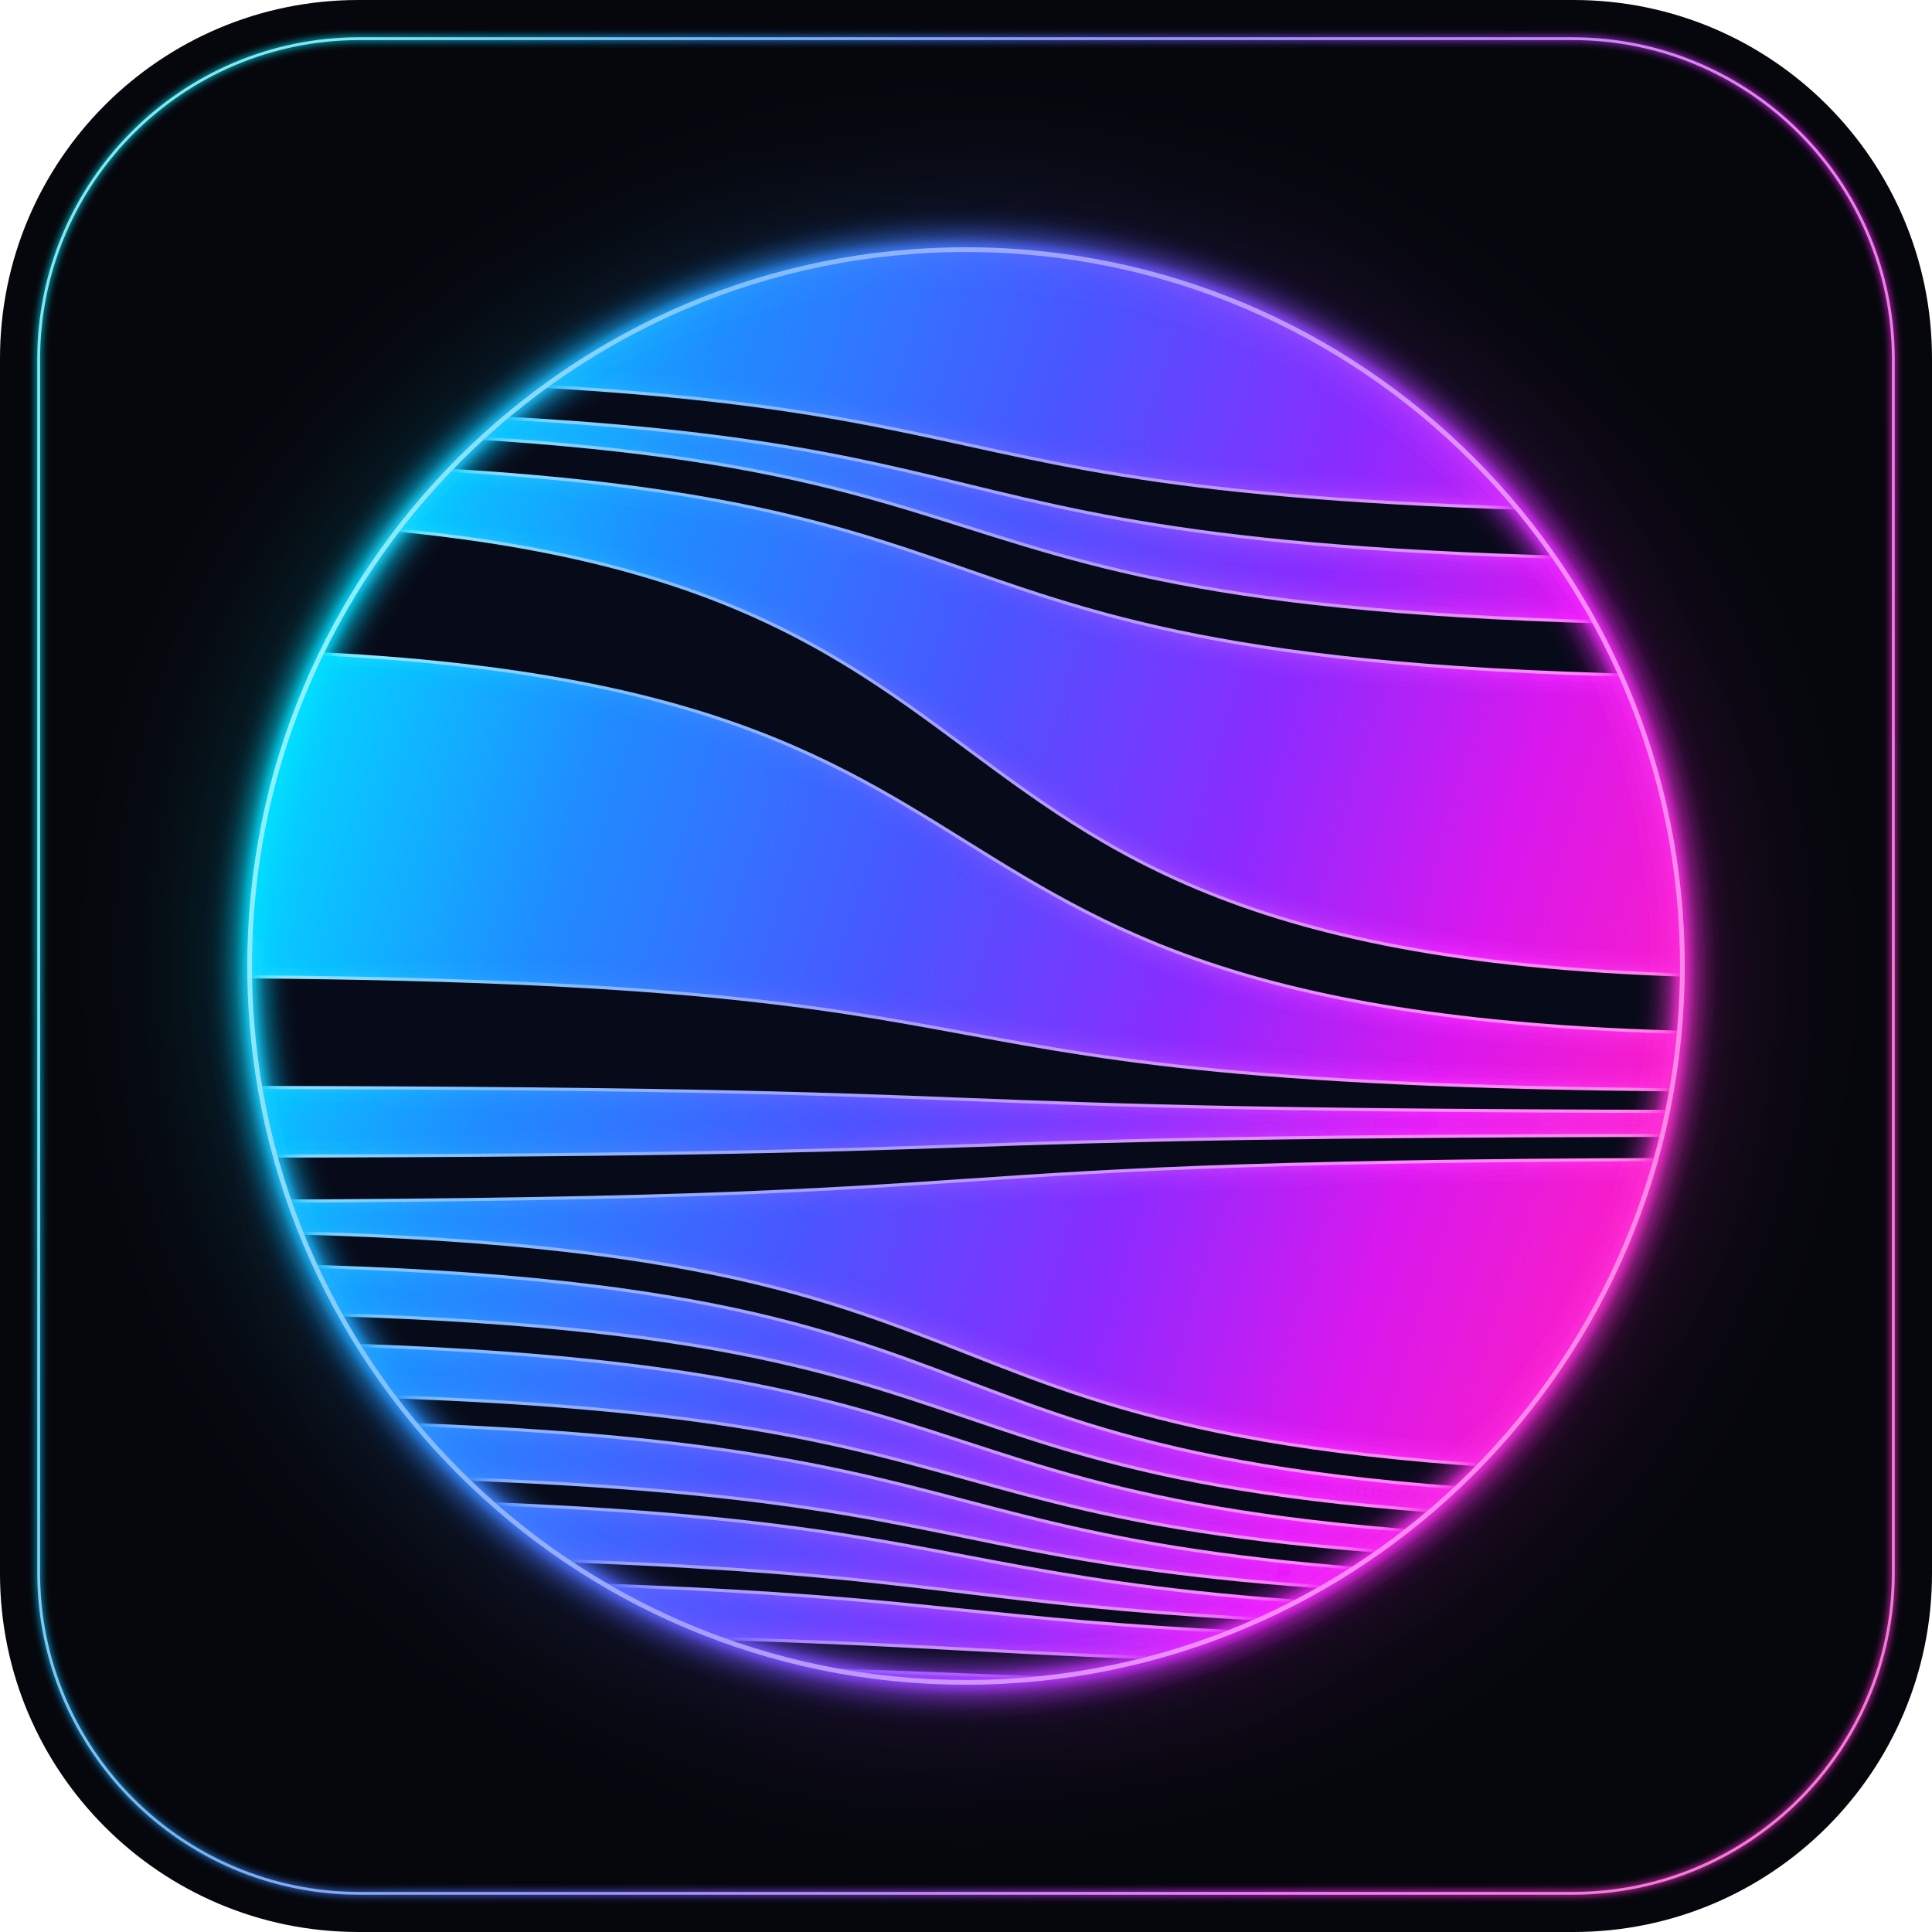
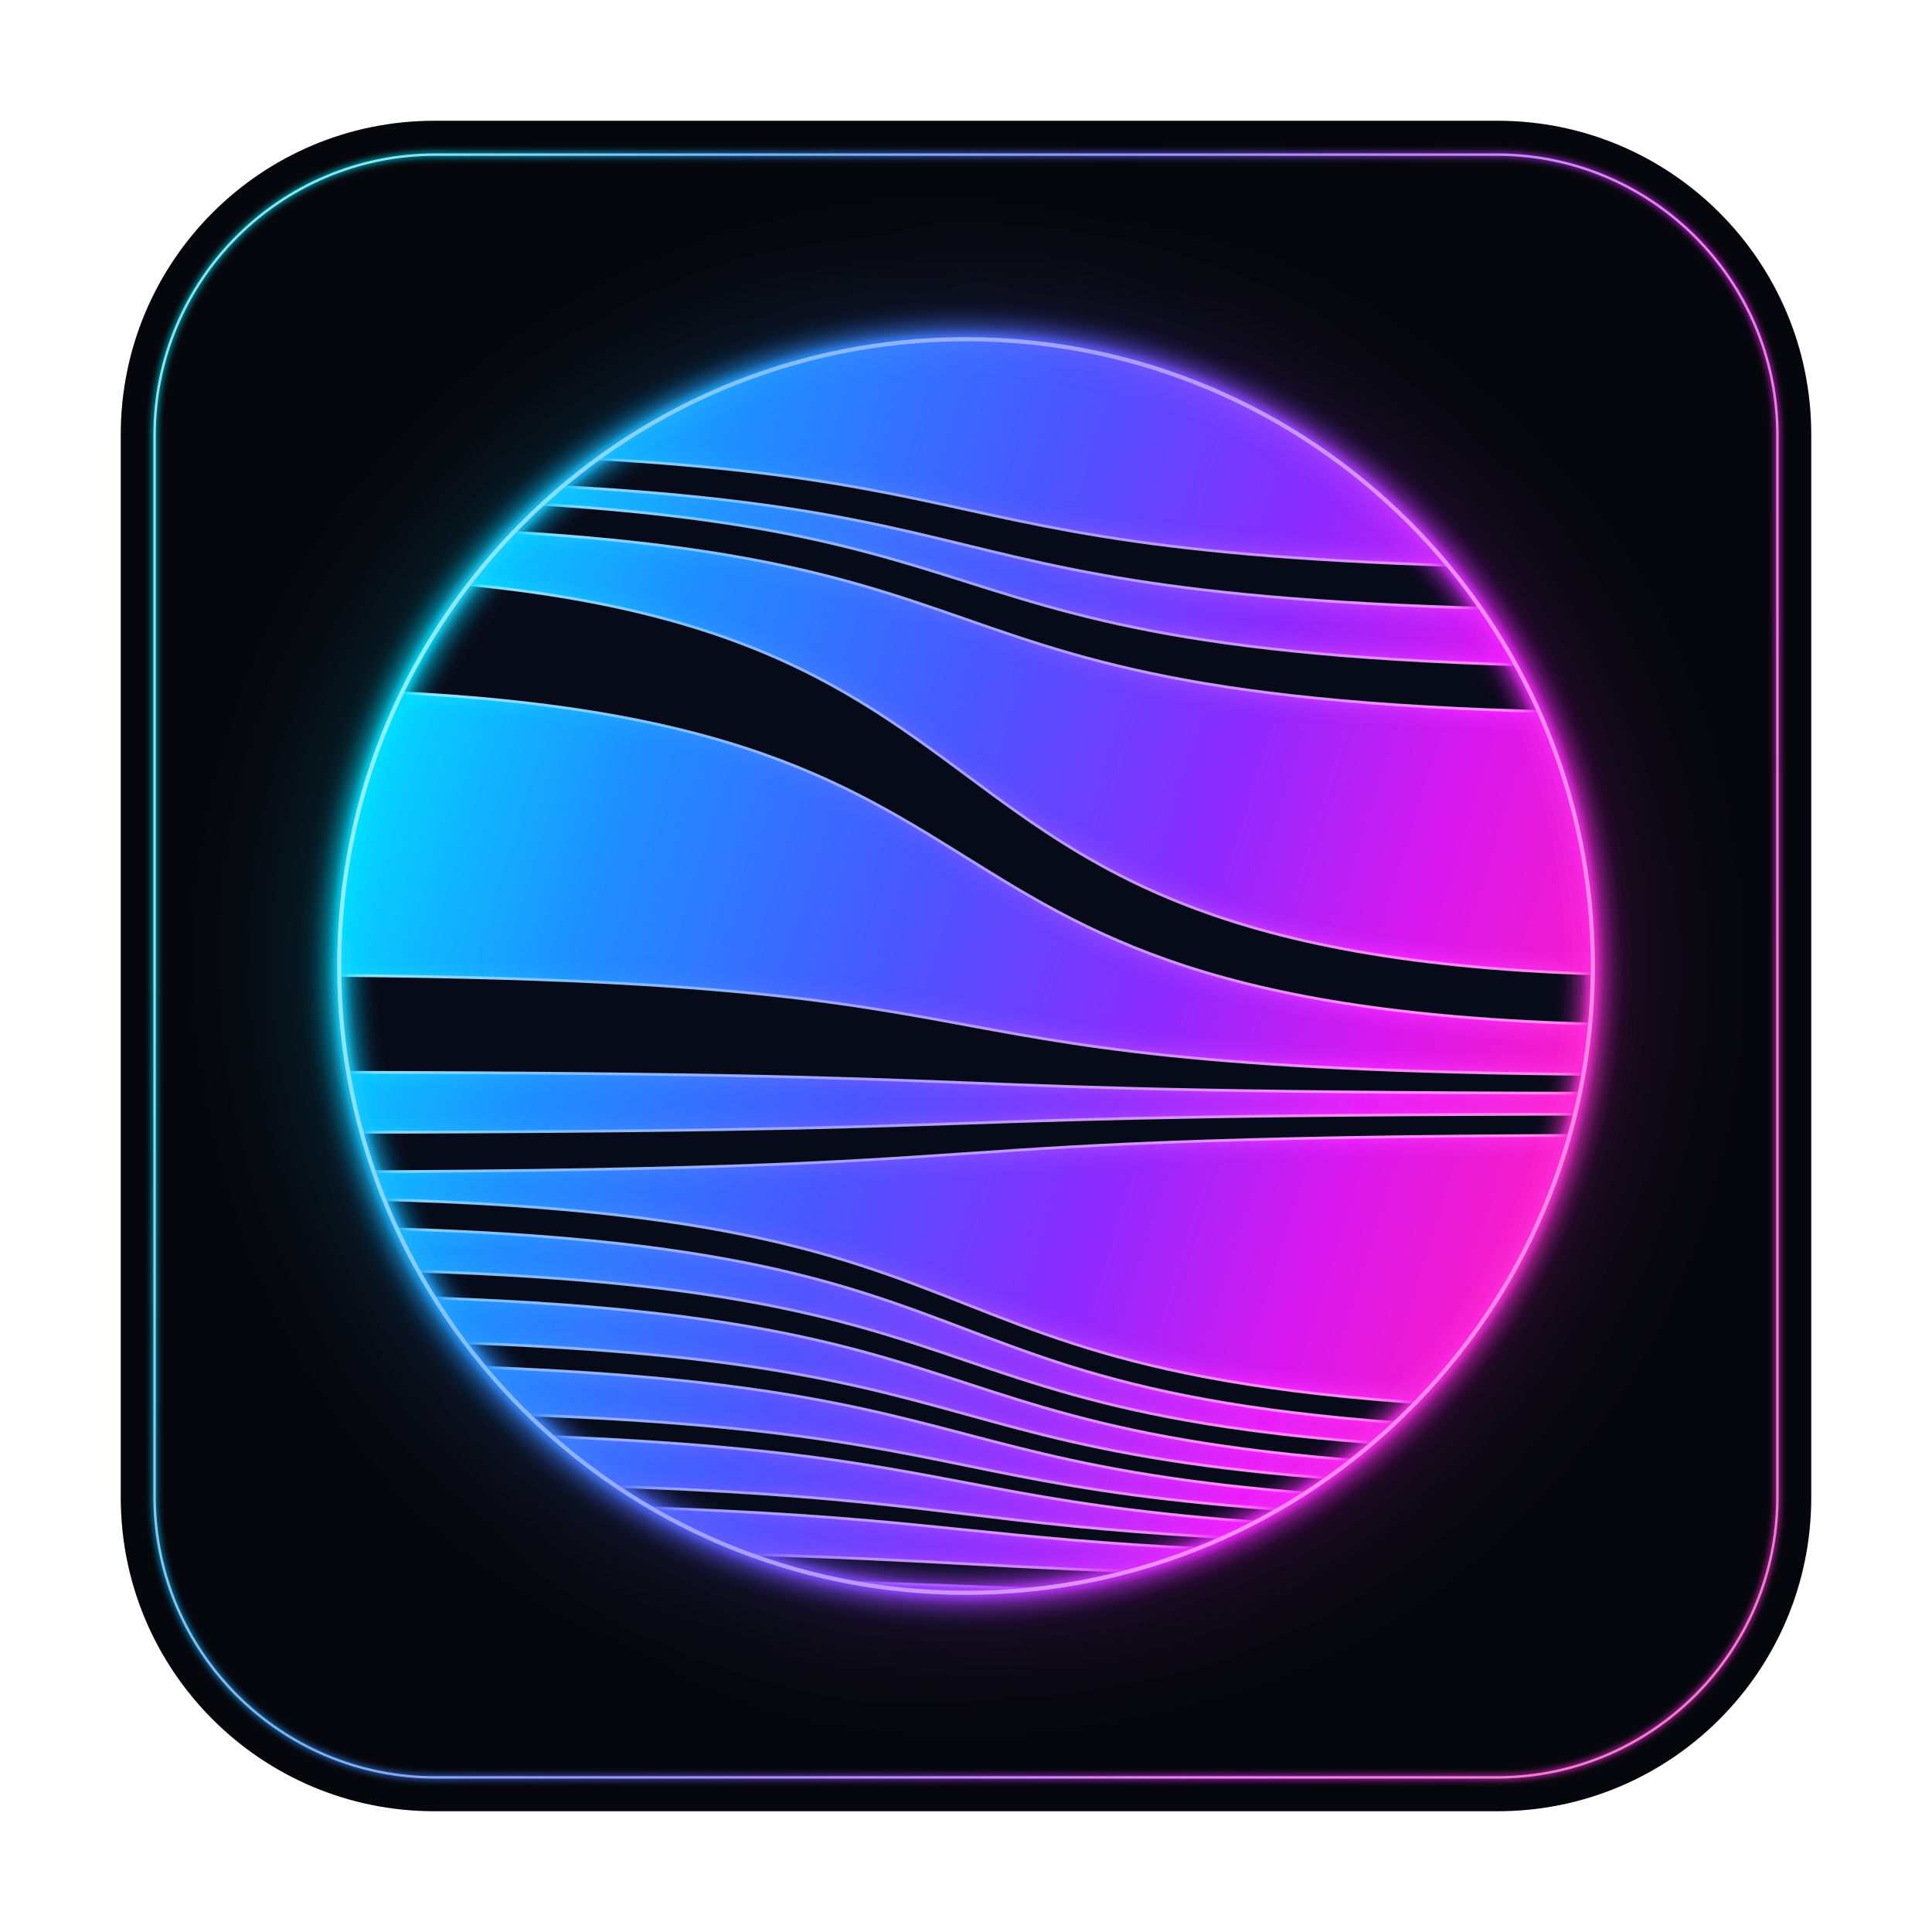
<svg xmlns="http://www.w3.org/2000/svg" viewBox="0 0 1024 1024" width="1024" height="1024">
  <defs>
    <linearGradient id="wave" gradientUnits="userSpaceOnUse" x1="60" y1="372" x2="964" y2="652">
      <stop offset="0.0" stop-color="#00dcff" />
      <stop offset="0.22" stop-color="#1f8dff" />
      <stop offset="0.45" stop-color="#4a55ff" />
      <stop offset="0.65" stop-color="#8d2bff" />
      <stop offset="0.82" stop-color="#d818ee" />
      <stop offset="1.0" stop-color="#ff1fc0" />
    </linearGradient>
    <linearGradient id="hot" gradientUnits="userSpaceOnUse" x1="60" y1="372" x2="964" y2="652">
      <stop offset="0.0" stop-color="#00eaff" />
      <stop offset="0.22" stop-color="#2596ff" />
      <stop offset="0.45" stop-color="#5f5aff" />
      <stop offset="0.65" stop-color="#a53cff" />
      <stop offset="0.82" stop-color="#f024ff" />
      <stop offset="1.0" stop-color="#ff2fd0" />
    </linearGradient>
    <linearGradient id="core" gradientUnits="userSpaceOnUse" x1="60" y1="372" x2="964" y2="652">
      <stop offset="0.0" stop-color="#8ff6ff" />
      <stop offset="0.22" stop-color="#7fc0ff" />
      <stop offset="0.45" stop-color="#a49fff" />
      <stop offset="0.65" stop-color="#d093ff" />
      <stop offset="0.82" stop-color="#fa8aff" />
      <stop offset="1.0" stop-color="#ff85e2" />
    </linearGradient>
    <clipPath id="app-icon">
      <rect width="1024" height="1024" rx="190" />
    </clipPath>
    <clipPath id="disc">
      <circle cx="512" cy="512" r="452" />
    </clipPath>
    <filter id="blur6" x="-60%" y="-60%" width="220%" height="220%">
      <feGaussianBlur stdDeviation="6" />
    </filter>
    <filter id="blur2" x="-60%" y="-60%" width="220%" height="220%">
      <feGaussianBlur stdDeviation="2" />
    </filter>
    <filter id="blur9" x="-60%" y="-60%" width="220%" height="220%">
      <feGaussianBlur stdDeviation="9" />
    </filter>
    <filter id="blur3" x="-60%" y="-60%" width="220%" height="220%">
      <feGaussianBlur stdDeviation="3" />
    </filter>
    <filter id="haze" x="-60%" y="-60%" width="220%" height="220%">
      <feGaussianBlur stdDeviation="50" />
    </filter>
  </defs>
-   <g clip-path="url(#app-icon)">
-     <rect width="1024" height="1024" rx="190" fill="#06070d" />
-     <g transform="translate(512 512) scale(0.84) translate(-512 -512)">
-       <circle cx="512" cy="512" r="452" fill="url(#hot)" opacity="0.30" filter="url(#haze)" />
-       <g clip-path="url(#disc)">
-         <circle cx="512" cy="512" r="452" fill="url(#wave)" />
-         <g fill="none" stroke="url(#hot)" stroke-width="14" filter="url(#blur6)" opacity="0.85">
-           <path d="M 0 141.3 C 635 141.3, 389 226.4, 1024 226.4" />
-           <path d="M 0 160.2 C 635 160.2, 389 254.8, 1024 254.8" />
-           <path d="M 0 174.4 C 635 174.4, 389 297.3, 1024 297.3" />
-           <path d="M 0 193.3 C 635 193.3, 389 328.6, 1024 328.6" />
-           <path d="M 0 231.2 C 635 231.2, 389 519.6, 1024 519.6" />
-           <path d="M 0 311.5 C 635 311.5, 389 553.6, 1024 553.6" />
-           <path d="M 0 519.6 C 635 519.6, 389 591.4, 1024 591.4" />
-           <path d="M 0 587.6 C 635 587.6, 389 602.8, 1024 602.8" />
-           <path d="M 0 633.0 C 635 633.0, 389 619.8, 1024 619.8" />
-           <path d="M 0 659.5 C 635 659.5, 389 633.0, 1024 633.0" />
-           <path d="M 0 680.3 C 635 680.3, 389 833.5, 1024 833.5" />
-           <path d="M 0 699.2 C 635 699.2, 389 846.7, 1024 846.7" />
-           <path d="M 0 731.4 C 635 731.4, 389 863.8, 1024 863.8" />
-           <path d="M 0 748.4 C 635 748.4, 389 875.1, 1024 875.1" />
-           <path d="M 0 782.4 C 635 782.4, 389 890.2, 1024 890.2" />
-           <path d="M 0 797.6 C 635 797.6, 389 899.7, 1024 899.7" />
-           <path d="M 0 833.5 C 635 833.5, 389 912.9, 1024 912.9" />
-           <path d="M 0 846.7 C 635 846.7, 389 920.5, 1024 920.5" />
-           <path d="M 0 884.6 C 635 884.6, 389 931.8, 1024 931.8" />
-           <path d="M 0 897.8 C 635 897.8, 389 937.5, 1024 937.5" />
-           <path d="M 0 933.7 C 635 933.7, 389 954.5, 1024 954.5" />
-           <path d="M 0 950.8 C 635 950.8, 389 965.9, 1024 965.9" />
+   <g transform="translate(512 512) scale(0.875) translate(-512 -512)">
+     <g clip-path="url(#app-icon)">
+       <rect width="1024" height="1024" rx="190" fill="#06070d" />
+       <g transform="translate(512 512) scale(0.84) translate(-512 -512)">
+         <circle cx="512" cy="512" r="452" fill="url(#hot)" opacity="0.30" filter="url(#haze)" />
+         <g clip-path="url(#disc)">
+           <circle cx="512" cy="512" r="452" fill="url(#wave)" />
+           <g fill="none" stroke="url(#hot)" stroke-width="14" filter="url(#blur6)" opacity="0.85">
+             <path d="M 0 141.3 C 635 141.3, 389 226.4, 1024 226.4" />
+             <path d="M 0 160.2 C 635 160.2, 389 254.8, 1024 254.8" />
+             <path d="M 0 174.4 C 635 174.4, 389 297.3, 1024 297.3" />
+             <path d="M 0 193.3 C 635 193.3, 389 328.6, 1024 328.6" />
+             <path d="M 0 231.2 C 635 231.2, 389 519.6, 1024 519.6" />
+             <path d="M 0 311.5 C 635 311.5, 389 553.6, 1024 553.6" />
+             <path d="M 0 519.6 C 635 519.6, 389 591.4, 1024 591.4" />
+             <path d="M 0 587.6 C 635 587.6, 389 602.8, 1024 602.8" />
+             <path d="M 0 633.0 C 635 633.0, 389 619.8, 1024 619.8" />
+             <path d="M 0 659.5 C 635 659.5, 389 633.0, 1024 633.0" />
+             <path d="M 0 680.3 C 635 680.3, 389 833.5, 1024 833.5" />
+             <path d="M 0 699.2 C 635 699.2, 389 846.7, 1024 846.7" />
+             <path d="M 0 731.4 C 635 731.4, 389 863.8, 1024 863.8" />
+             <path d="M 0 748.4 C 635 748.4, 389 875.1, 1024 875.1" />
+             <path d="M 0 782.4 C 635 782.4, 389 890.2, 1024 890.2" />
+             <path d="M 0 797.6 C 635 797.6, 389 899.7, 1024 899.7" />
+             <path d="M 0 833.5 C 635 833.5, 389 912.9, 1024 912.9" />
+             <path d="M 0 846.7 C 635 846.7, 389 920.5, 1024 920.5" />
+             <path d="M 0 884.6 C 635 884.6, 389 931.8, 1024 931.8" />
+             <path d="M 0 897.8 C 635 897.8, 389 937.5, 1024 937.5" />
+             <path d="M 0 933.7 C 635 933.7, 389 954.5, 1024 954.5" />
+             <path d="M 0 950.8 C 635 950.8, 389 965.9, 1024 965.9" />
+           </g>
+           <g fill="none" stroke="url(#hot)" stroke-width="7" filter="url(#blur2)">
+             <path d="M 0 141.3 C 635 141.3, 389 226.4, 1024 226.4" />
+             <path d="M 0 160.2 C 635 160.2, 389 254.8, 1024 254.8" />
+             <path d="M 0 174.4 C 635 174.4, 389 297.3, 1024 297.3" />
+             <path d="M 0 193.3 C 635 193.3, 389 328.6, 1024 328.6" />
+             <path d="M 0 231.2 C 635 231.2, 389 519.6, 1024 519.6" />
+             <path d="M 0 311.5 C 635 311.5, 389 553.6, 1024 553.6" />
+             <path d="M 0 519.6 C 635 519.6, 389 591.4, 1024 591.4" />
+             <path d="M 0 587.6 C 635 587.6, 389 602.8, 1024 602.8" />
+             <path d="M 0 633.0 C 635 633.0, 389 619.8, 1024 619.8" />
+             <path d="M 0 659.5 C 635 659.5, 389 633.0, 1024 633.0" />
+             <path d="M 0 680.3 C 635 680.3, 389 833.5, 1024 833.5" />
+             <path d="M 0 699.2 C 635 699.2, 389 846.7, 1024 846.7" />
+             <path d="M 0 731.4 C 635 731.4, 389 863.8, 1024 863.8" />
+             <path d="M 0 748.4 C 635 748.4, 389 875.1, 1024 875.1" />
+             <path d="M 0 782.4 C 635 782.4, 389 890.2, 1024 890.2" />
+             <path d="M 0 797.6 C 635 797.6, 389 899.7, 1024 899.7" />
+             <path d="M 0 833.5 C 635 833.5, 389 912.9, 1024 912.9" />
+             <path d="M 0 846.7 C 635 846.7, 389 920.5, 1024 920.5" />
+             <path d="M 0 884.6 C 635 884.6, 389 931.8, 1024 931.8" />
+             <path d="M 0 897.8 C 635 897.8, 389 937.5, 1024 937.5" />
+             <path d="M 0 933.7 C 635 933.7, 389 954.5, 1024 954.5" />
+             <path d="M 0 950.8 C 635 950.8, 389 965.9, 1024 965.9" />
+           </g>
+           <g fill="none" stroke="url(#core)" stroke-width="4">
+             <path d="M 0 141.3 C 635 141.3, 389 226.4, 1024 226.4" />
+             <path d="M 0 160.2 C 635 160.2, 389 254.8, 1024 254.8" />
+             <path d="M 0 174.4 C 635 174.4, 389 297.3, 1024 297.3" />
+             <path d="M 0 193.3 C 635 193.3, 389 328.6, 1024 328.6" />
+             <path d="M 0 231.2 C 635 231.2, 389 519.6, 1024 519.6" />
+             <path d="M 0 311.5 C 635 311.5, 389 553.6, 1024 553.6" />
+             <path d="M 0 519.6 C 635 519.6, 389 591.4, 1024 591.4" />
+             <path d="M 0 587.6 C 635 587.6, 389 602.8, 1024 602.8" />
+             <path d="M 0 633.0 C 635 633.0, 389 619.8, 1024 619.8" />
+             <path d="M 0 659.5 C 635 659.5, 389 633.0, 1024 633.0" />
+             <path d="M 0 680.3 C 635 680.3, 389 833.5, 1024 833.5" />
+             <path d="M 0 699.2 C 635 699.2, 389 846.7, 1024 846.7" />
+             <path d="M 0 731.4 C 635 731.4, 389 863.8, 1024 863.8" />
+             <path d="M 0 748.4 C 635 748.4, 389 875.1, 1024 875.1" />
+             <path d="M 0 782.4 C 635 782.4, 389 890.2, 1024 890.2" />
+             <path d="M 0 797.6 C 635 797.6, 389 899.7, 1024 899.7" />
+             <path d="M 0 833.5 C 635 833.5, 389 912.9, 1024 912.9" />
+             <path d="M 0 846.7 C 635 846.7, 389 920.5, 1024 920.5" />
+             <path d="M 0 884.6 C 635 884.6, 389 931.8, 1024 931.8" />
+             <path d="M 0 897.8 C 635 897.8, 389 937.5, 1024 937.5" />
+             <path d="M 0 933.7 C 635 933.7, 389 954.5, 1024 954.5" />
+             <path d="M 0 950.8 C 635 950.8, 389 965.9, 1024 965.9" />
+           </g>
+           <g fill="#070a18">
+             <path d="M 0 141.3 C 635 141.3, 389 226.4, 1024 226.4 L 1024 254.8 C 389 254.8, 635 160.2, 0 160.2 Z" />
+             <path d="M 0 174.4 C 635 174.4, 389 297.3, 1024 297.3 L 1024 328.6 C 389 328.6, 635 193.3, 0 193.3 Z" />
+             <path d="M 0 231.2 C 635 231.2, 389 519.6, 1024 519.6 L 1024 553.6 C 389 553.6, 635 311.5, 0 311.5 Z" />
+             <path d="M 0 519.6 C 635 519.6, 389 591.4, 1024 591.4 L 1024 602.8 C 389 602.8, 635 587.6, 0 587.6 Z" />
+             <path d="M 0 633.0 C 635 633.0, 389 619.8, 1024 619.8 L 1024 633.0 C 389 633.0, 635 659.5, 0 659.5 Z" />
+             <path d="M 0 680.3 C 635 680.3, 389 833.5, 1024 833.5 L 1024 846.7 C 389 846.7, 635 699.2, 0 699.2 Z" />
+             <path d="M 0 731.4 C 635 731.4, 389 863.8, 1024 863.8 L 1024 875.1 C 389 875.1, 635 748.4, 0 748.4 Z" />
+             <path d="M 0 782.4 C 635 782.4, 389 890.2, 1024 890.2 L 1024 899.7 C 389 899.7, 635 797.6, 0 797.6 Z" />
+             <path d="M 0 833.5 C 635 833.5, 389 912.9, 1024 912.9 L 1024 920.5 C 389 920.5, 635 846.7, 0 846.7 Z" />
+             <path d="M 0 884.6 C 635 884.6, 389 931.8, 1024 931.8 L 1024 937.5 C 389 937.5, 635 897.8, 0 897.8 Z" />
+             <path d="M 0 933.7 C 635 933.7, 389 954.5, 1024 954.5 L 1024 965.9 C 389 965.9, 635 950.8, 0 950.8 Z" />
+           </g>
        </g>
-         <g fill="none" stroke="url(#hot)" stroke-width="7" filter="url(#blur2)">
-           <path d="M 0 141.3 C 635 141.3, 389 226.4, 1024 226.4" />
-           <path d="M 0 160.2 C 635 160.2, 389 254.8, 1024 254.8" />
-           <path d="M 0 174.4 C 635 174.4, 389 297.3, 1024 297.3" />
-           <path d="M 0 193.3 C 635 193.3, 389 328.6, 1024 328.6" />
-           <path d="M 0 231.2 C 635 231.2, 389 519.6, 1024 519.6" />
-           <path d="M 0 311.5 C 635 311.5, 389 553.6, 1024 553.6" />
-           <path d="M 0 519.6 C 635 519.6, 389 591.4, 1024 591.4" />
-           <path d="M 0 587.6 C 635 587.6, 389 602.8, 1024 602.8" />
-           <path d="M 0 633.0 C 635 633.0, 389 619.8, 1024 619.8" />
-           <path d="M 0 659.5 C 635 659.5, 389 633.0, 1024 633.0" />
-           <path d="M 0 680.3 C 635 680.3, 389 833.5, 1024 833.5" />
-           <path d="M 0 699.2 C 635 699.2, 389 846.7, 1024 846.7" />
-           <path d="M 0 731.4 C 635 731.4, 389 863.8, 1024 863.8" />
-           <path d="M 0 748.4 C 635 748.4, 389 875.1, 1024 875.1" />
-           <path d="M 0 782.4 C 635 782.4, 389 890.2, 1024 890.2" />
-           <path d="M 0 797.6 C 635 797.6, 389 899.7, 1024 899.7" />
-           <path d="M 0 833.5 C 635 833.5, 389 912.9, 1024 912.9" />
-           <path d="M 0 846.7 C 635 846.7, 389 920.5, 1024 920.5" />
-           <path d="M 0 884.6 C 635 884.6, 389 931.8, 1024 931.8" />
-           <path d="M 0 897.8 C 635 897.8, 389 937.5, 1024 937.5" />
-           <path d="M 0 933.7 C 635 933.7, 389 954.5, 1024 954.5" />
-           <path d="M 0 950.8 C 635 950.8, 389 965.9, 1024 965.9" />
-         </g>
-         <g fill="none" stroke="url(#core)" stroke-width="4">
-           <path d="M 0 141.3 C 635 141.3, 389 226.4, 1024 226.4" />
-           <path d="M 0 160.2 C 635 160.2, 389 254.8, 1024 254.8" />
-           <path d="M 0 174.4 C 635 174.4, 389 297.3, 1024 297.3" />
-           <path d="M 0 193.3 C 635 193.3, 389 328.6, 1024 328.6" />
-           <path d="M 0 231.2 C 635 231.2, 389 519.6, 1024 519.6" />
-           <path d="M 0 311.5 C 635 311.5, 389 553.6, 1024 553.6" />
-           <path d="M 0 519.6 C 635 519.6, 389 591.4, 1024 591.4" />
-           <path d="M 0 587.6 C 635 587.6, 389 602.8, 1024 602.8" />
-           <path d="M 0 633.0 C 635 633.0, 389 619.8, 1024 619.8" />
-           <path d="M 0 659.5 C 635 659.5, 389 633.0, 1024 633.0" />
-           <path d="M 0 680.3 C 635 680.3, 389 833.5, 1024 833.5" />
-           <path d="M 0 699.2 C 635 699.2, 389 846.7, 1024 846.7" />
-           <path d="M 0 731.4 C 635 731.4, 389 863.8, 1024 863.8" />
-           <path d="M 0 748.4 C 635 748.4, 389 875.1, 1024 875.1" />
-           <path d="M 0 782.4 C 635 782.4, 389 890.2, 1024 890.2" />
-           <path d="M 0 797.6 C 635 797.6, 389 899.7, 1024 899.7" />
-           <path d="M 0 833.5 C 635 833.5, 389 912.9, 1024 912.9" />
-           <path d="M 0 846.7 C 635 846.7, 389 920.5, 1024 920.5" />
-           <path d="M 0 884.6 C 635 884.6, 389 931.8, 1024 931.8" />
-           <path d="M 0 897.8 C 635 897.8, 389 937.5, 1024 937.5" />
-           <path d="M 0 933.7 C 635 933.7, 389 954.5, 1024 954.5" />
-           <path d="M 0 950.8 C 635 950.8, 389 965.9, 1024 965.9" />
-         </g>
-         <g fill="#070a18">
-           <path d="M 0 141.3 C 635 141.3, 389 226.4, 1024 226.4 L 1024 254.8 C 389 254.8, 635 160.2, 0 160.2 Z" />
-           <path d="M 0 174.4 C 635 174.4, 389 297.3, 1024 297.3 L 1024 328.6 C 389 328.6, 635 193.3, 0 193.3 Z" />
-           <path d="M 0 231.2 C 635 231.2, 389 519.6, 1024 519.6 L 1024 553.6 C 389 553.6, 635 311.5, 0 311.5 Z" />
-           <path d="M 0 519.6 C 635 519.6, 389 591.4, 1024 591.4 L 1024 602.8 C 389 602.8, 635 587.6, 0 587.6 Z" />
-           <path d="M 0 633.0 C 635 633.0, 389 619.8, 1024 619.8 L 1024 633.0 C 389 633.0, 635 659.5, 0 659.5 Z" />
-           <path d="M 0 680.3 C 635 680.3, 389 833.5, 1024 833.5 L 1024 846.7 C 389 846.7, 635 699.2, 0 699.2 Z" />
-           <path d="M 0 731.4 C 635 731.4, 389 863.8, 1024 863.8 L 1024 875.1 C 389 875.1, 635 748.4, 0 748.4 Z" />
-           <path d="M 0 782.4 C 635 782.4, 389 890.2, 1024 890.2 L 1024 899.7 C 389 899.7, 635 797.6, 0 797.6 Z" />
-           <path d="M 0 833.5 C 635 833.5, 389 912.9, 1024 912.9 L 1024 920.5 C 389 920.5, 635 846.7, 0 846.7 Z" />
-           <path d="M 0 884.6 C 635 884.6, 389 931.8, 1024 931.8 L 1024 937.5 C 389 937.5, 635 897.8, 0 897.8 Z" />
-           <path d="M 0 933.7 C 635 933.7, 389 954.5, 1024 954.5 L 1024 965.9 C 389 965.9, 635 950.8, 0 950.8 Z" />
-         </g>
+         <circle cx="512" cy="512" r="452" fill="none" stroke="url(#hot)" stroke-width="16" filter="url(#blur9)" opacity="0.9" />
+         <circle cx="512" cy="512" r="452" fill="none" stroke="url(#hot)" stroke-width="7" filter="url(#blur3)" />
+         <circle cx="512" cy="512" r="452" fill="none" stroke="url(#core)" stroke-width="3" />
      </g>
-       <circle cx="512" cy="512" r="452" fill="none" stroke="url(#hot)" stroke-width="16" filter="url(#blur9)" opacity="0.9" />
-       <circle cx="512" cy="512" r="452" fill="none" stroke="url(#hot)" stroke-width="7" filter="url(#blur3)" />
-       <circle cx="512" cy="512" r="452" fill="none" stroke="url(#core)" stroke-width="3" />
+       <rect x="20.5" y="20.5" width="983" height="983" rx="170" fill="none" stroke="url(#hot)" stroke-width="2.5" opacity="0.9" filter="url(#blur2)" />
+       <rect x="20.5" y="20.5" width="983" height="983" rx="170" fill="none" stroke="url(#core)" stroke-width="1.5" opacity="0.9" />
    </g>
-     <rect x="20.5" y="20.5" width="983" height="983" rx="170" fill="none" stroke="url(#hot)" stroke-width="2.5" opacity="0.9" filter="url(#blur2)" />
-     <rect x="20.5" y="20.5" width="983" height="983" rx="170" fill="none" stroke="url(#core)" stroke-width="1.5" opacity="0.9" />
  </g>
</svg>
